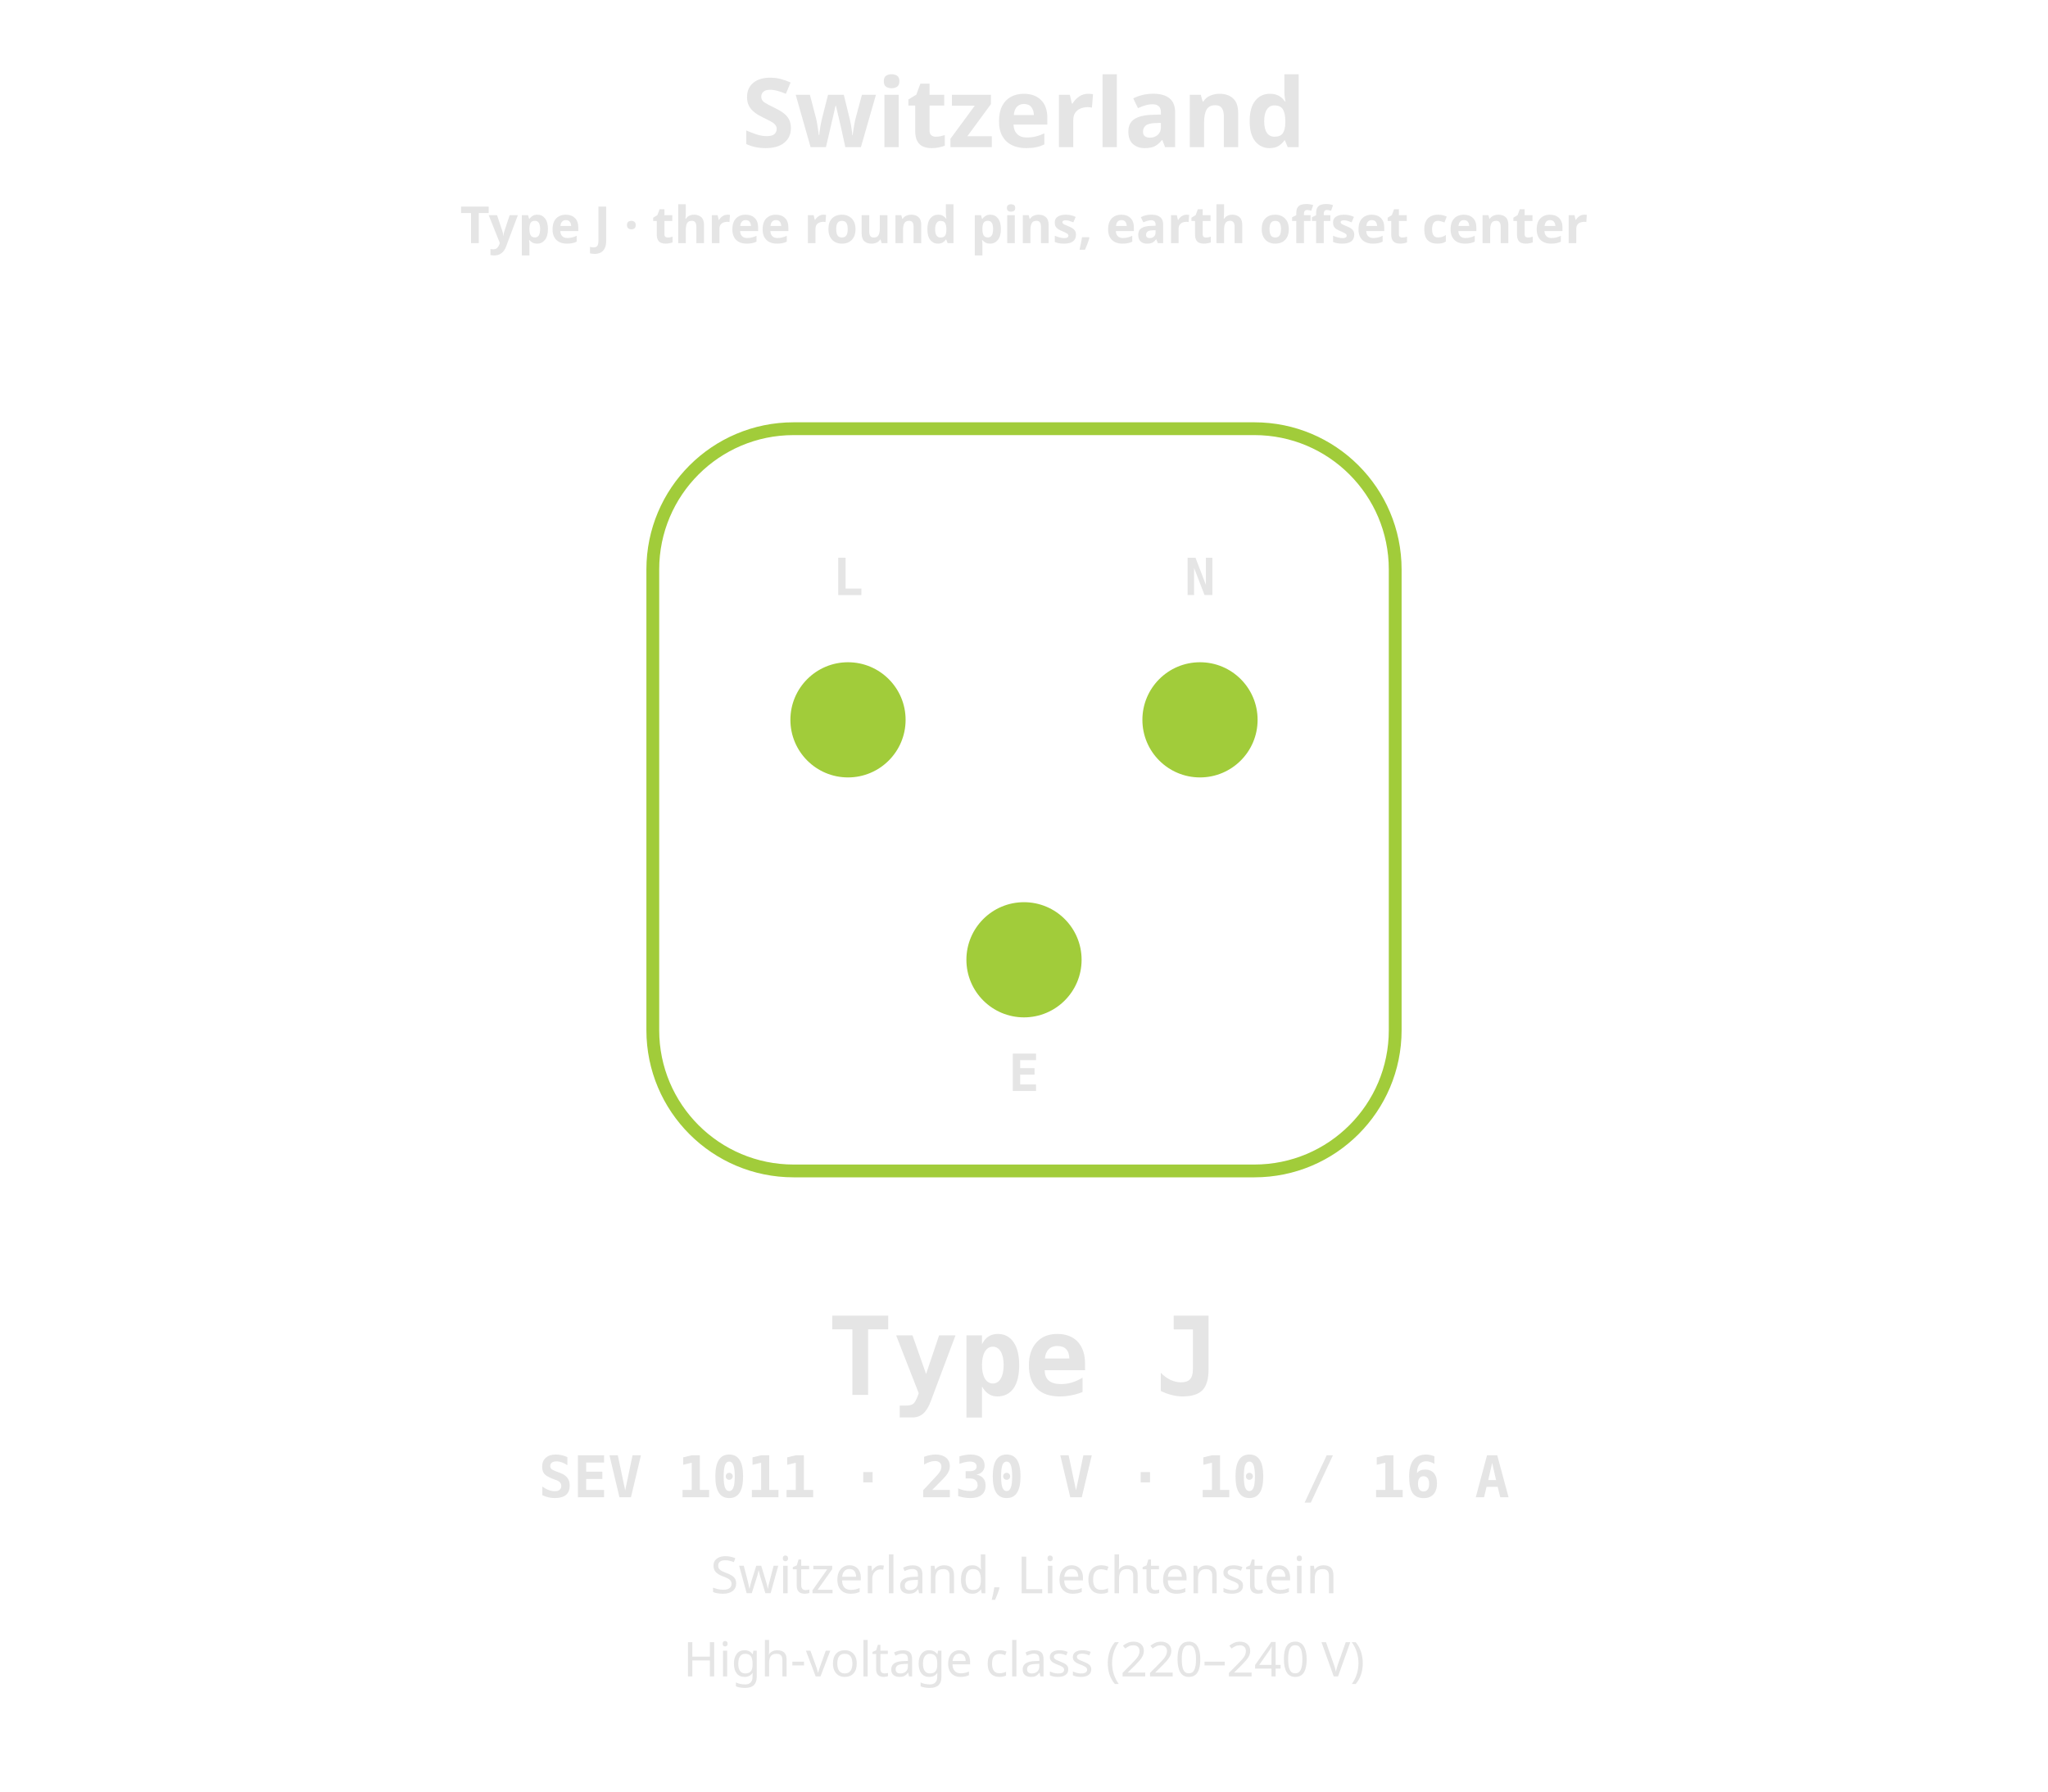
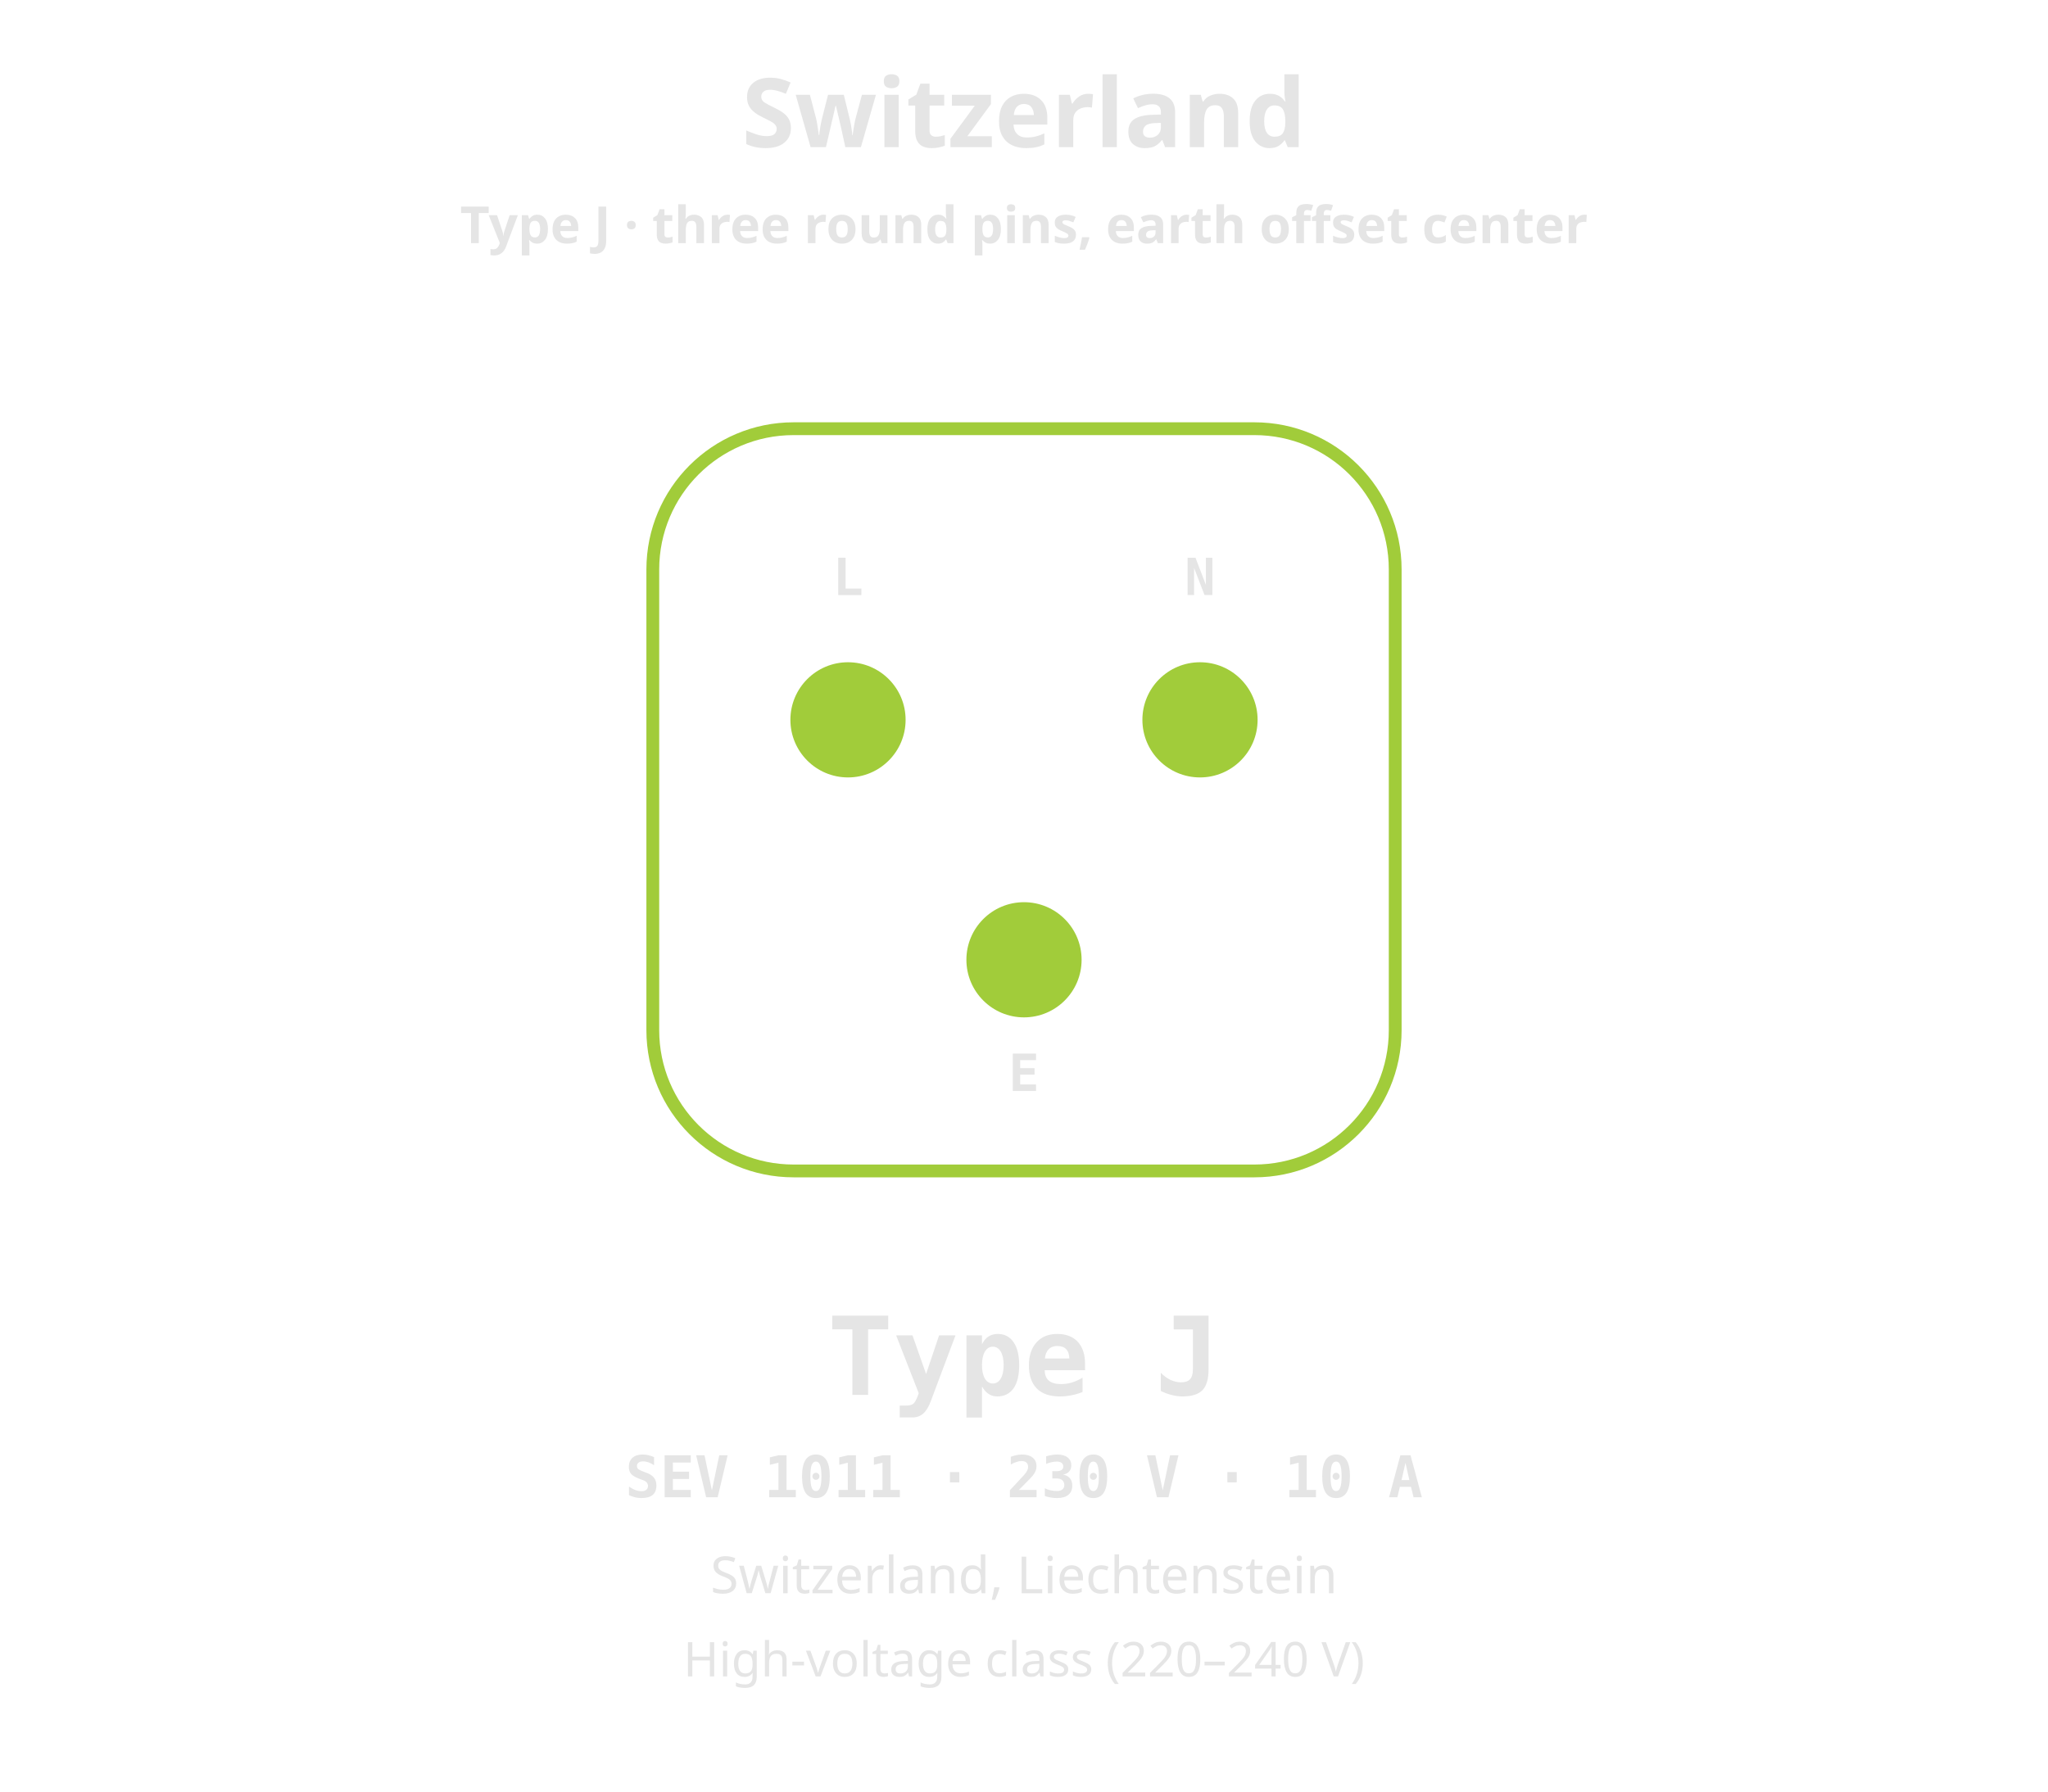
<svg xmlns="http://www.w3.org/2000/svg" viewBox="0 0 640 560" width="640" height="560" font-family="IBM Plex Sans, sans-serif" fill="none">
  <text x="320" y="46" fill="#E5E5E5" font-size="30" font-weight="600" text-anchor="middle">Switzerland</text>
  <text x="320" y="76" fill="#E5E5E5" font-size="16" font-weight="600" text-anchor="middle">Type J · three round pins, earth offset center</text>
  <rect x="204" y="134" width="232" height="232" rx="44" stroke="#A1CC3A" stroke-width="4" />
  <circle cx="265" cy="225" r="18" fill="#A1CC3A" />
  <circle cx="375" cy="225" r="18" fill="#A1CC3A" />
  <circle cx="320" cy="300" r="18" fill="#A1CC3A" />
  <text x="265" y="186" fill="#E5E5E5" font-size="16" font-weight="700" text-anchor="middle" font-family="DM Mono, monospace">L</text>
  <text x="375" y="186" fill="#E5E5E5" font-size="16" font-weight="700" text-anchor="middle" font-family="DM Mono, monospace">N</text>
  <text x="320" y="341" fill="#E5E5E5" font-size="16" font-weight="700" text-anchor="middle" font-family="DM Mono, monospace">E</text>
  <text x="320" y="436" fill="#E5E5E5" font-size="34" font-weight="600" text-anchor="middle" font-family="DM Mono, monospace">Type J</text>
-   <text x="320" y="468" fill="#E5E5E5" font-size="18" font-weight="600" text-anchor="middle" font-family="DM Mono, monospace">SEV 1011 · 230 V · 10 / 16 A</text>
+   <text x="320" y="468" fill="#E5E5E5" font-size="18" font-weight="600" text-anchor="middle" font-family="DM Mono, monospace">SEV 1011 · 230 V · 10 A</text>
  <text x="320" y="498" fill="#E5E5E5" font-size="16" font-weight="500" text-anchor="middle">Switzerland, Liechtenstein</text>
  <text x="320" y="524" fill="#E5E5E5" font-size="15" font-weight="500" text-anchor="middle">High-voltage class (220–240 V)</text>
</svg>
